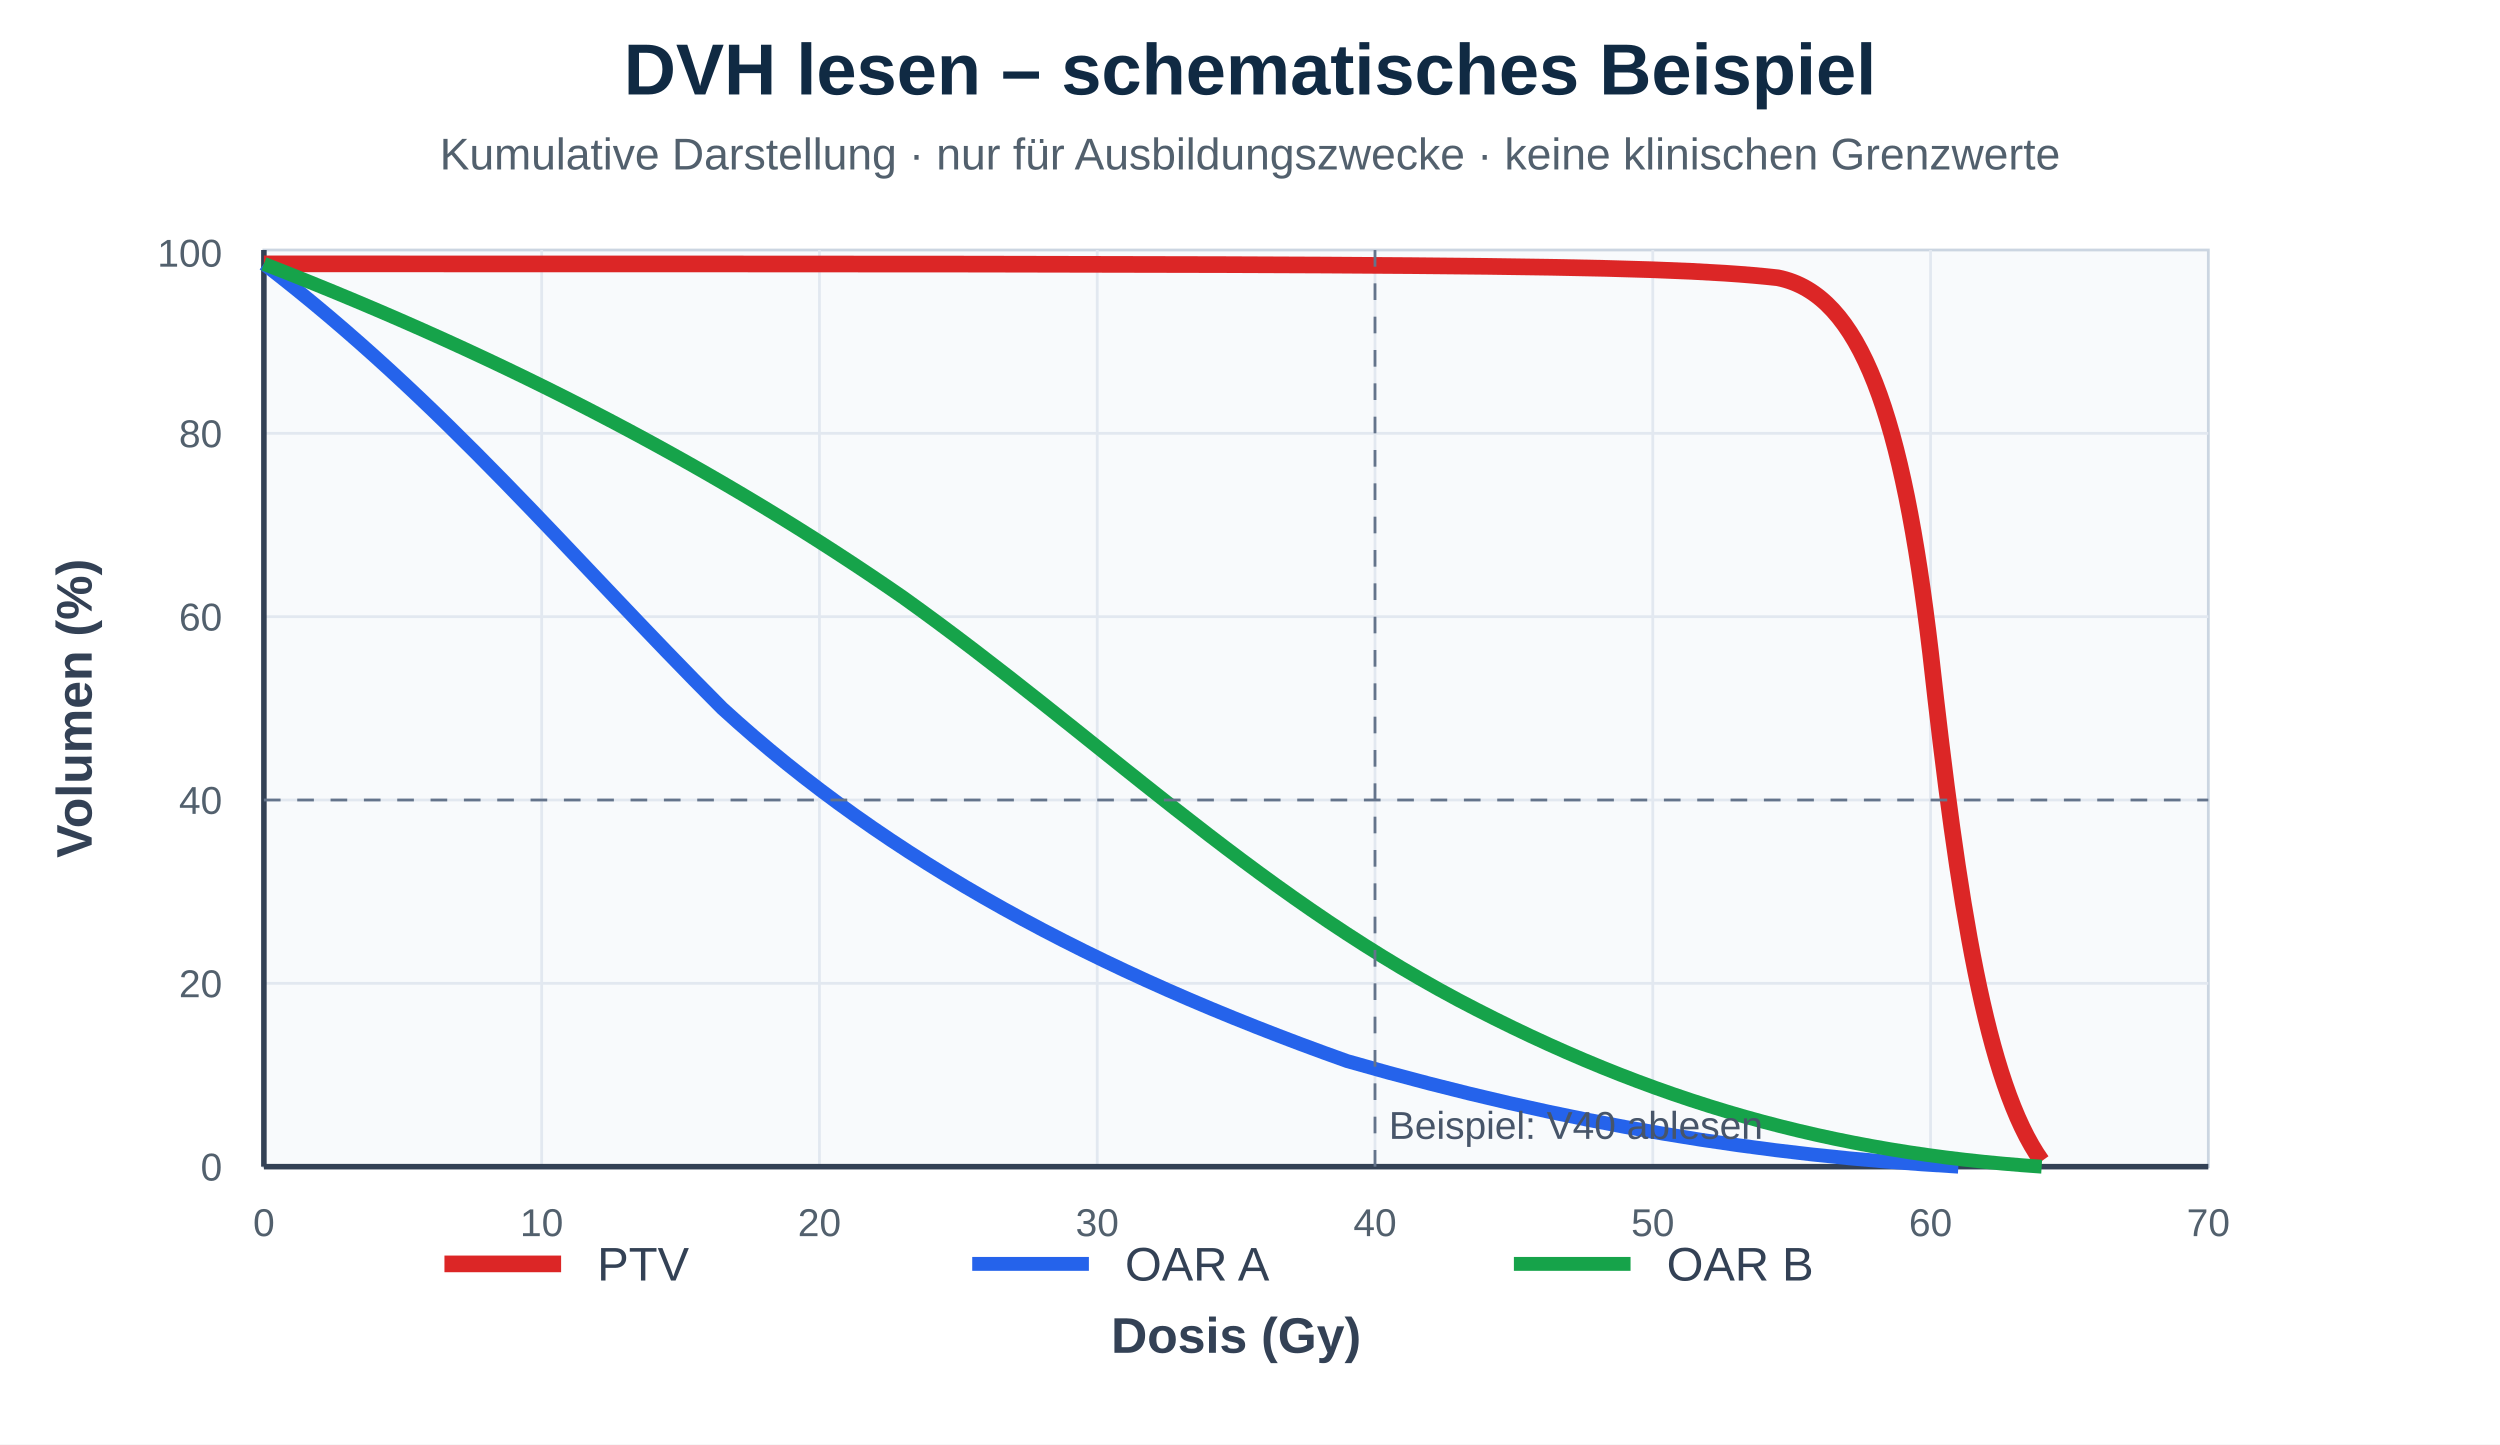
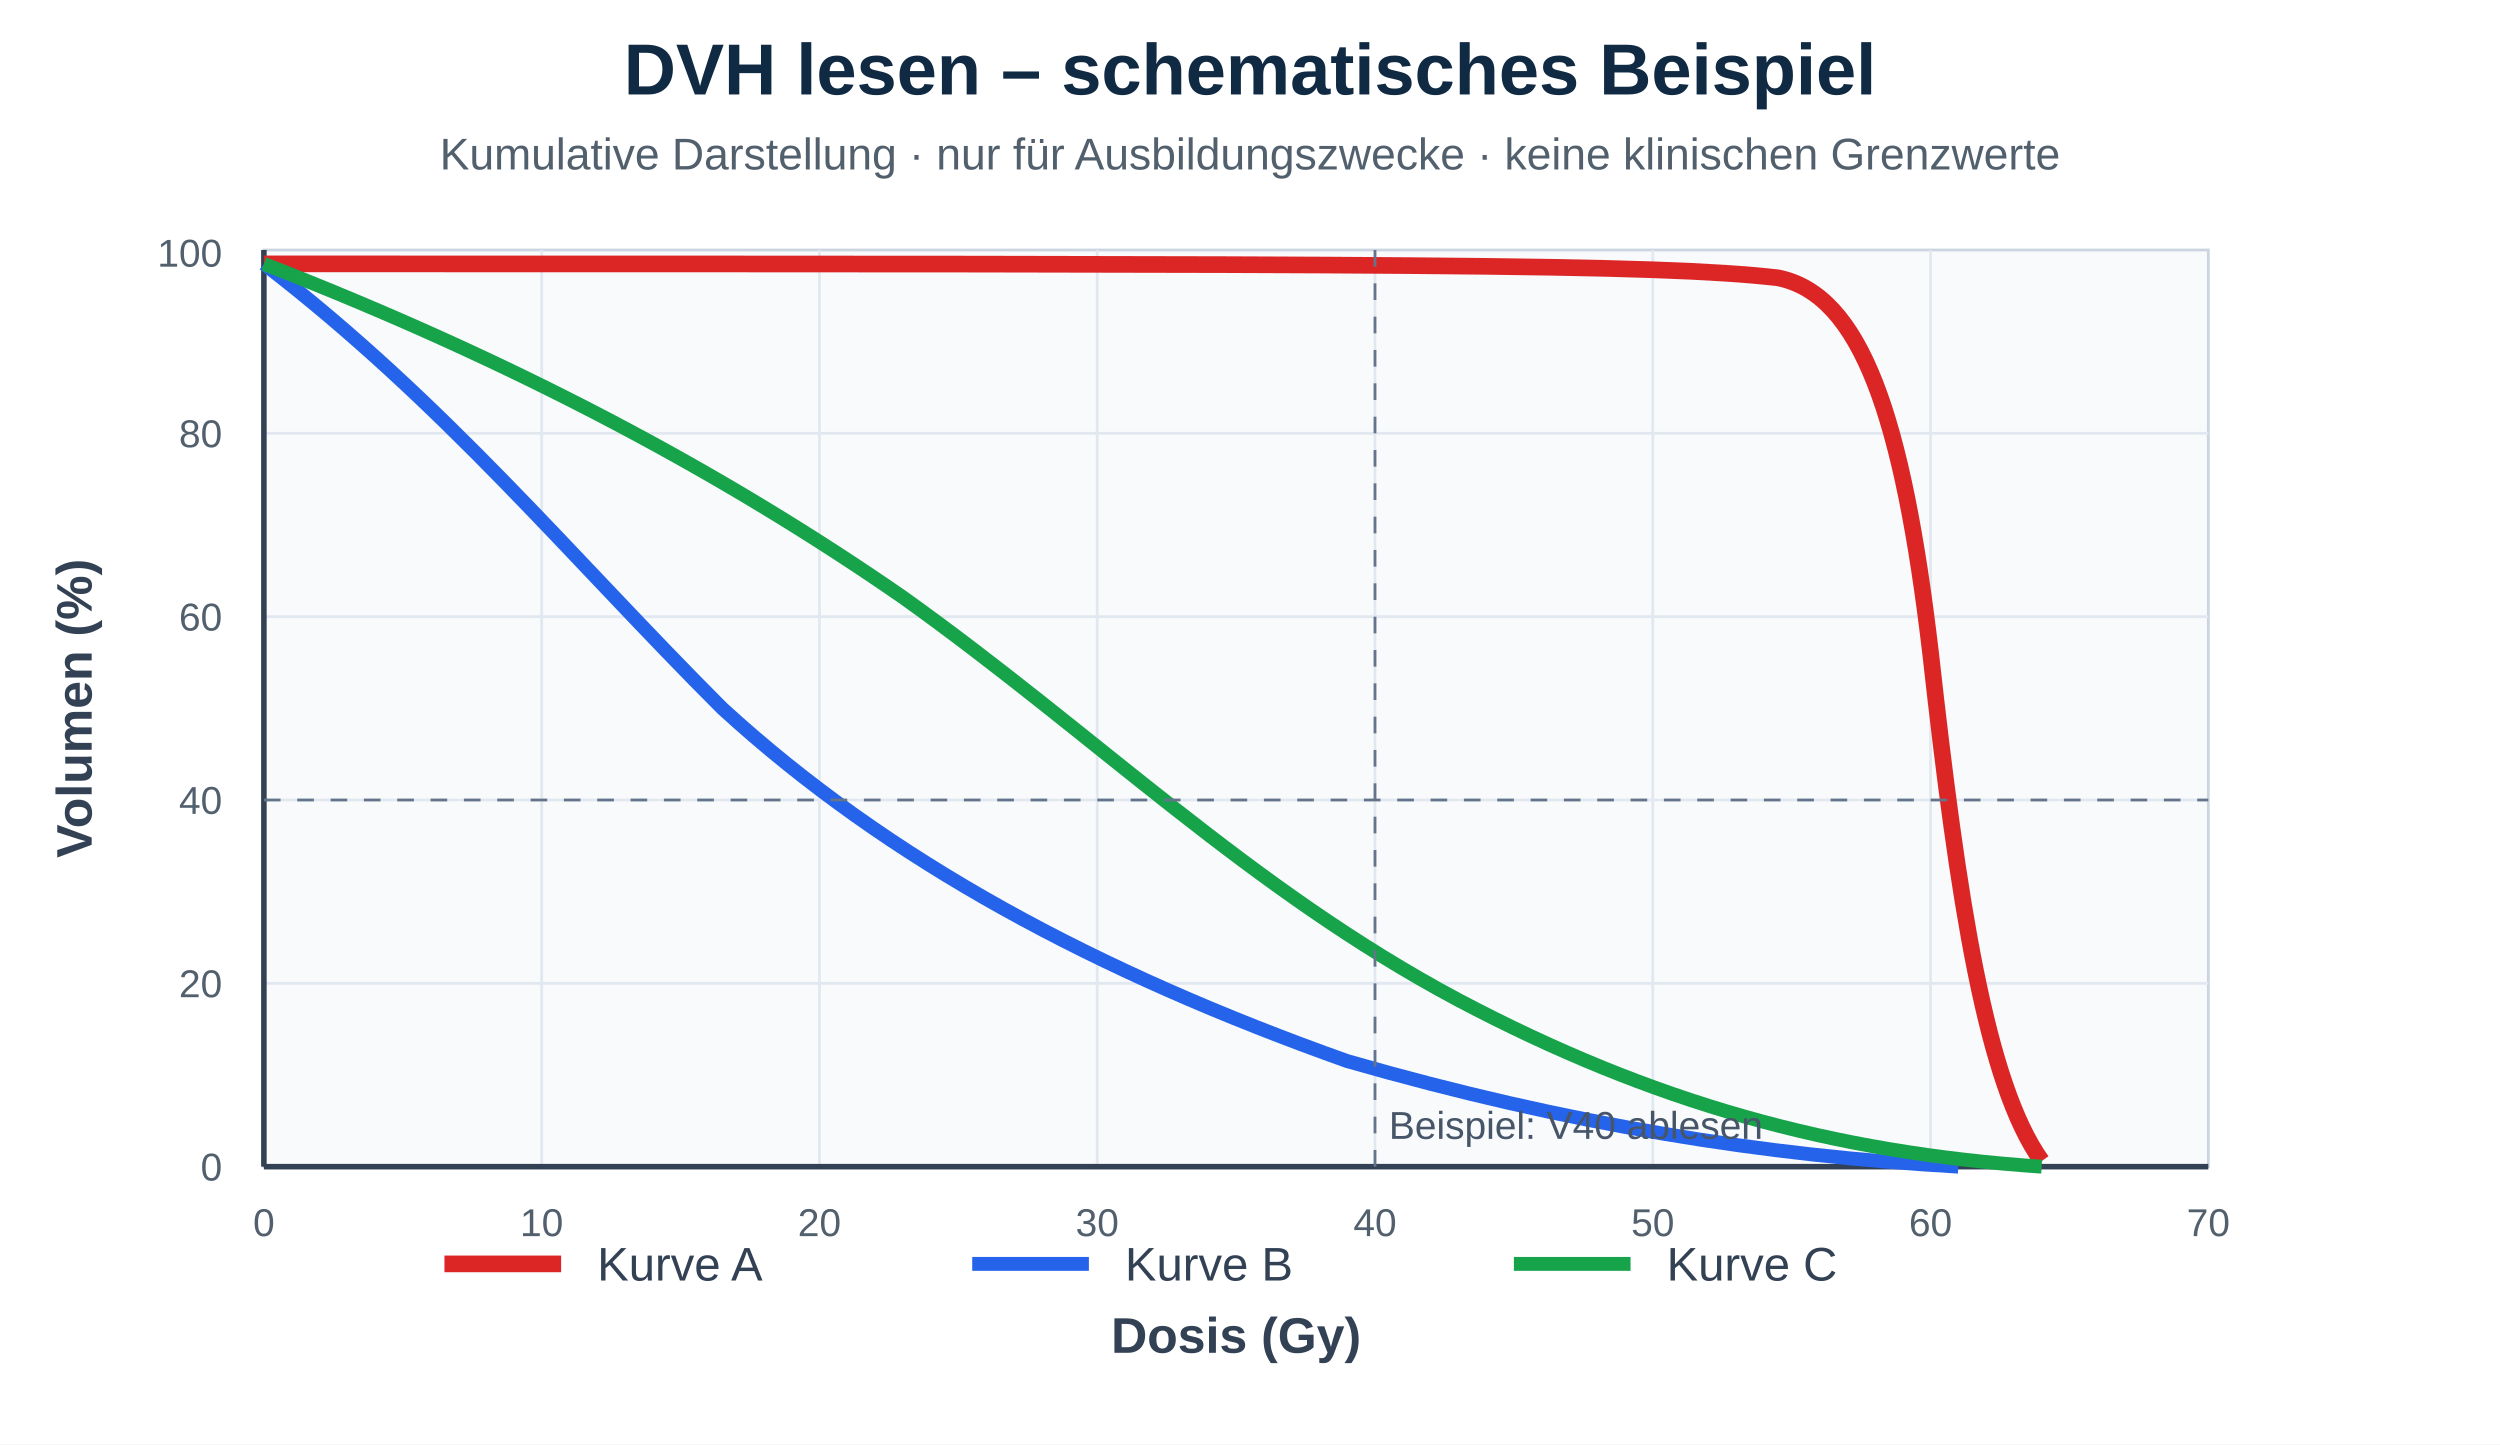
<svg xmlns="http://www.w3.org/2000/svg" viewBox="0 0 900 520" role="img" aria-labelledby="title desc">
  <rect width="900" height="520" fill="#ffffff" />
  <text x="450" y="34" text-anchor="middle" font-family="Arial" font-size="26" font-weight="700" fill="#102a43">DVH lesen – schematisches Beispiel</text>
  <text x="450" y="61" text-anchor="middle" font-family="Arial" font-size="16" fill="#52606d">Kumulative Darstellung · nur für Ausbildungszwecke · keine klinischen Grenzwerte</text>
  <g transform="translate(95 90)">
    <rect x="0" y="0" width="700" height="330" fill="#f8fafc" stroke="#cbd5e1" />
    <g stroke="#e2e8f0" stroke-width="1">
      <line x1="0" y1="66" x2="700" y2="66" />
      <line x1="0" y1="132" x2="700" y2="132" />
      <line x1="0" y1="198" x2="700" y2="198" />
      <line x1="0" y1="264" x2="700" y2="264" />
      <line x1="100" y1="0" x2="100" y2="330" />
      <line x1="200" y1="0" x2="200" y2="330" />
      <line x1="300" y1="0" x2="300" y2="330" />
      <line x1="400" y1="0" x2="400" y2="330" />
      <line x1="500" y1="0" x2="500" y2="330" />
      <line x1="600" y1="0" x2="600" y2="330" />
    </g>
    <line x1="0" y1="330" x2="700" y2="330" stroke="#334155" stroke-width="2" />
    <line x1="0" y1="0" x2="0" y2="330" stroke="#334155" stroke-width="2" />
    <g font-family="Arial" font-size="14" fill="#52606d">
      <text x="-15" y="335" text-anchor="end">0</text>
      <text x="-15" y="269" text-anchor="end">20</text>
      <text x="-15" y="203" text-anchor="end">40</text>
      <text x="-15" y="137" text-anchor="end">60</text>
      <text x="-15" y="71" text-anchor="end">80</text>
      <text x="-15" y="6" text-anchor="end">100</text>
      <text x="0" y="355" text-anchor="middle">0</text>
      <text x="100" y="355" text-anchor="middle">10</text>
      <text x="200" y="355" text-anchor="middle">20</text>
      <text x="300" y="355" text-anchor="middle">30</text>
      <text x="400" y="355" text-anchor="middle">40</text>
      <text x="500" y="355" text-anchor="middle">50</text>
      <text x="600" y="355" text-anchor="middle">60</text>
      <text x="700" y="355" text-anchor="middle">70</text>
    </g>
    <text x="350" y="397" text-anchor="middle" font-family="Arial" font-size="18" font-weight="700" fill="#334155">Dosis (Gy)</text>
    <text transform="translate(-62 165) rotate(-90)" text-anchor="middle" font-family="Arial" font-size="18" font-weight="700" fill="#334155">Volumen (%)</text>
    <path d="M0 5 C420 5,500 5,545 10 C575 16,590 60,600 145 C610 235,620 300,640 328" fill="none" stroke="#dc2626" stroke-width="6" />
    <path d="M0 5 C65 55,110 110,165 165 C225 220,300 260,390 292 C470 315,540 326,610 330" fill="none" stroke="#2563eb" stroke-width="5" />
    <path d="M0 5 C90 40,165 80,230 125 C300 175,355 230,430 270 C500 307,565 325,640 330" fill="none" stroke="#16a34a" stroke-width="5" />
    <line x1="400" y1="0" x2="400" y2="330" stroke="#64748b" stroke-dasharray="6 6" />
    <line x1="0" y1="198" x2="700" y2="198" stroke="#64748b" stroke-dasharray="6 6" />
    <text x="405" y="320" font-family="Arial" font-size="14" fill="#475569">Beispiel: V40 ablesen</text>
  </g>
  <g transform="translate(160 455)" font-family="Arial" font-size="17">
    <line x1="0" y1="0" x2="42" y2="0" stroke="#dc2626" stroke-width="6" />
-     <text x="55" y="6" fill="#334155">PTV</text>
+     <text x="55" y="6" fill="#334155">Kurve A</text>
    <line x1="190" y1="0" x2="232" y2="0" stroke="#2563eb" stroke-width="5" />
-     <text x="245" y="6" fill="#334155">OAR A</text>
+     <text x="245" y="6" fill="#334155">Kurve B</text>
    <line x1="385" y1="0" x2="427" y2="0" stroke="#16a34a" stroke-width="5" />
-     <text x="440" y="6" fill="#334155">OAR B</text>
+     <text x="440" y="6" fill="#334155">Kurve C</text>
  </g>
</svg>
